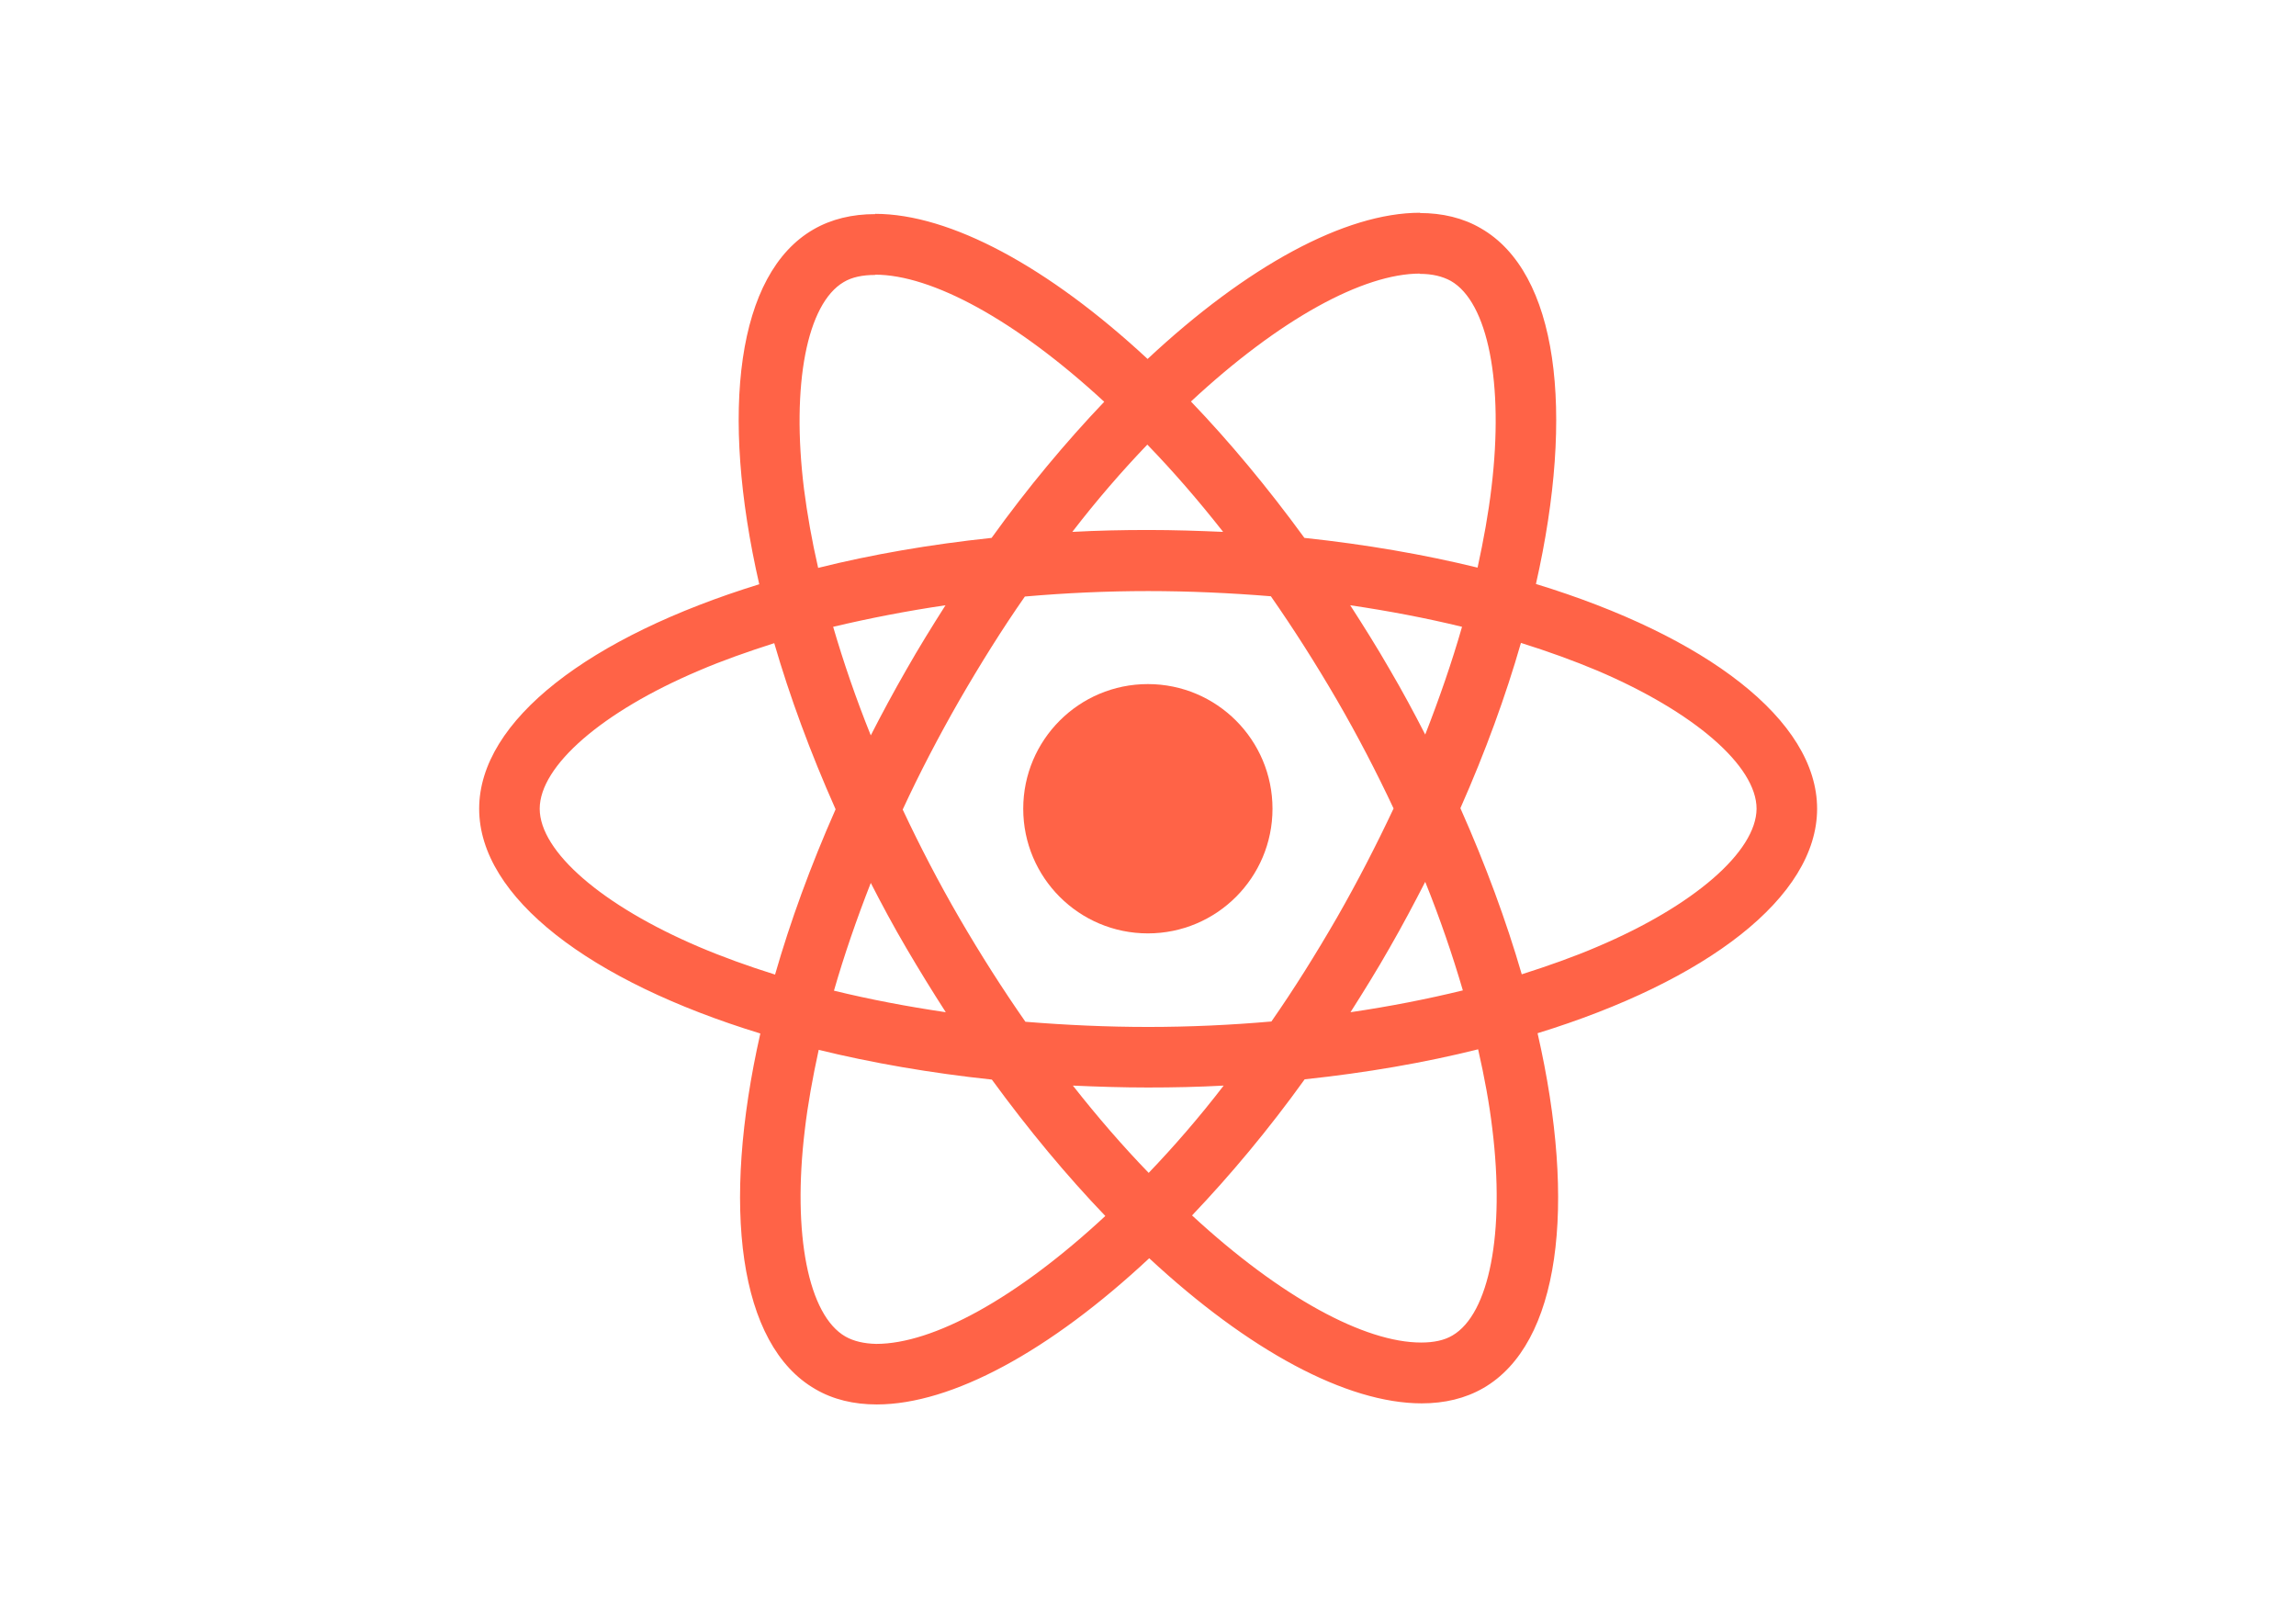
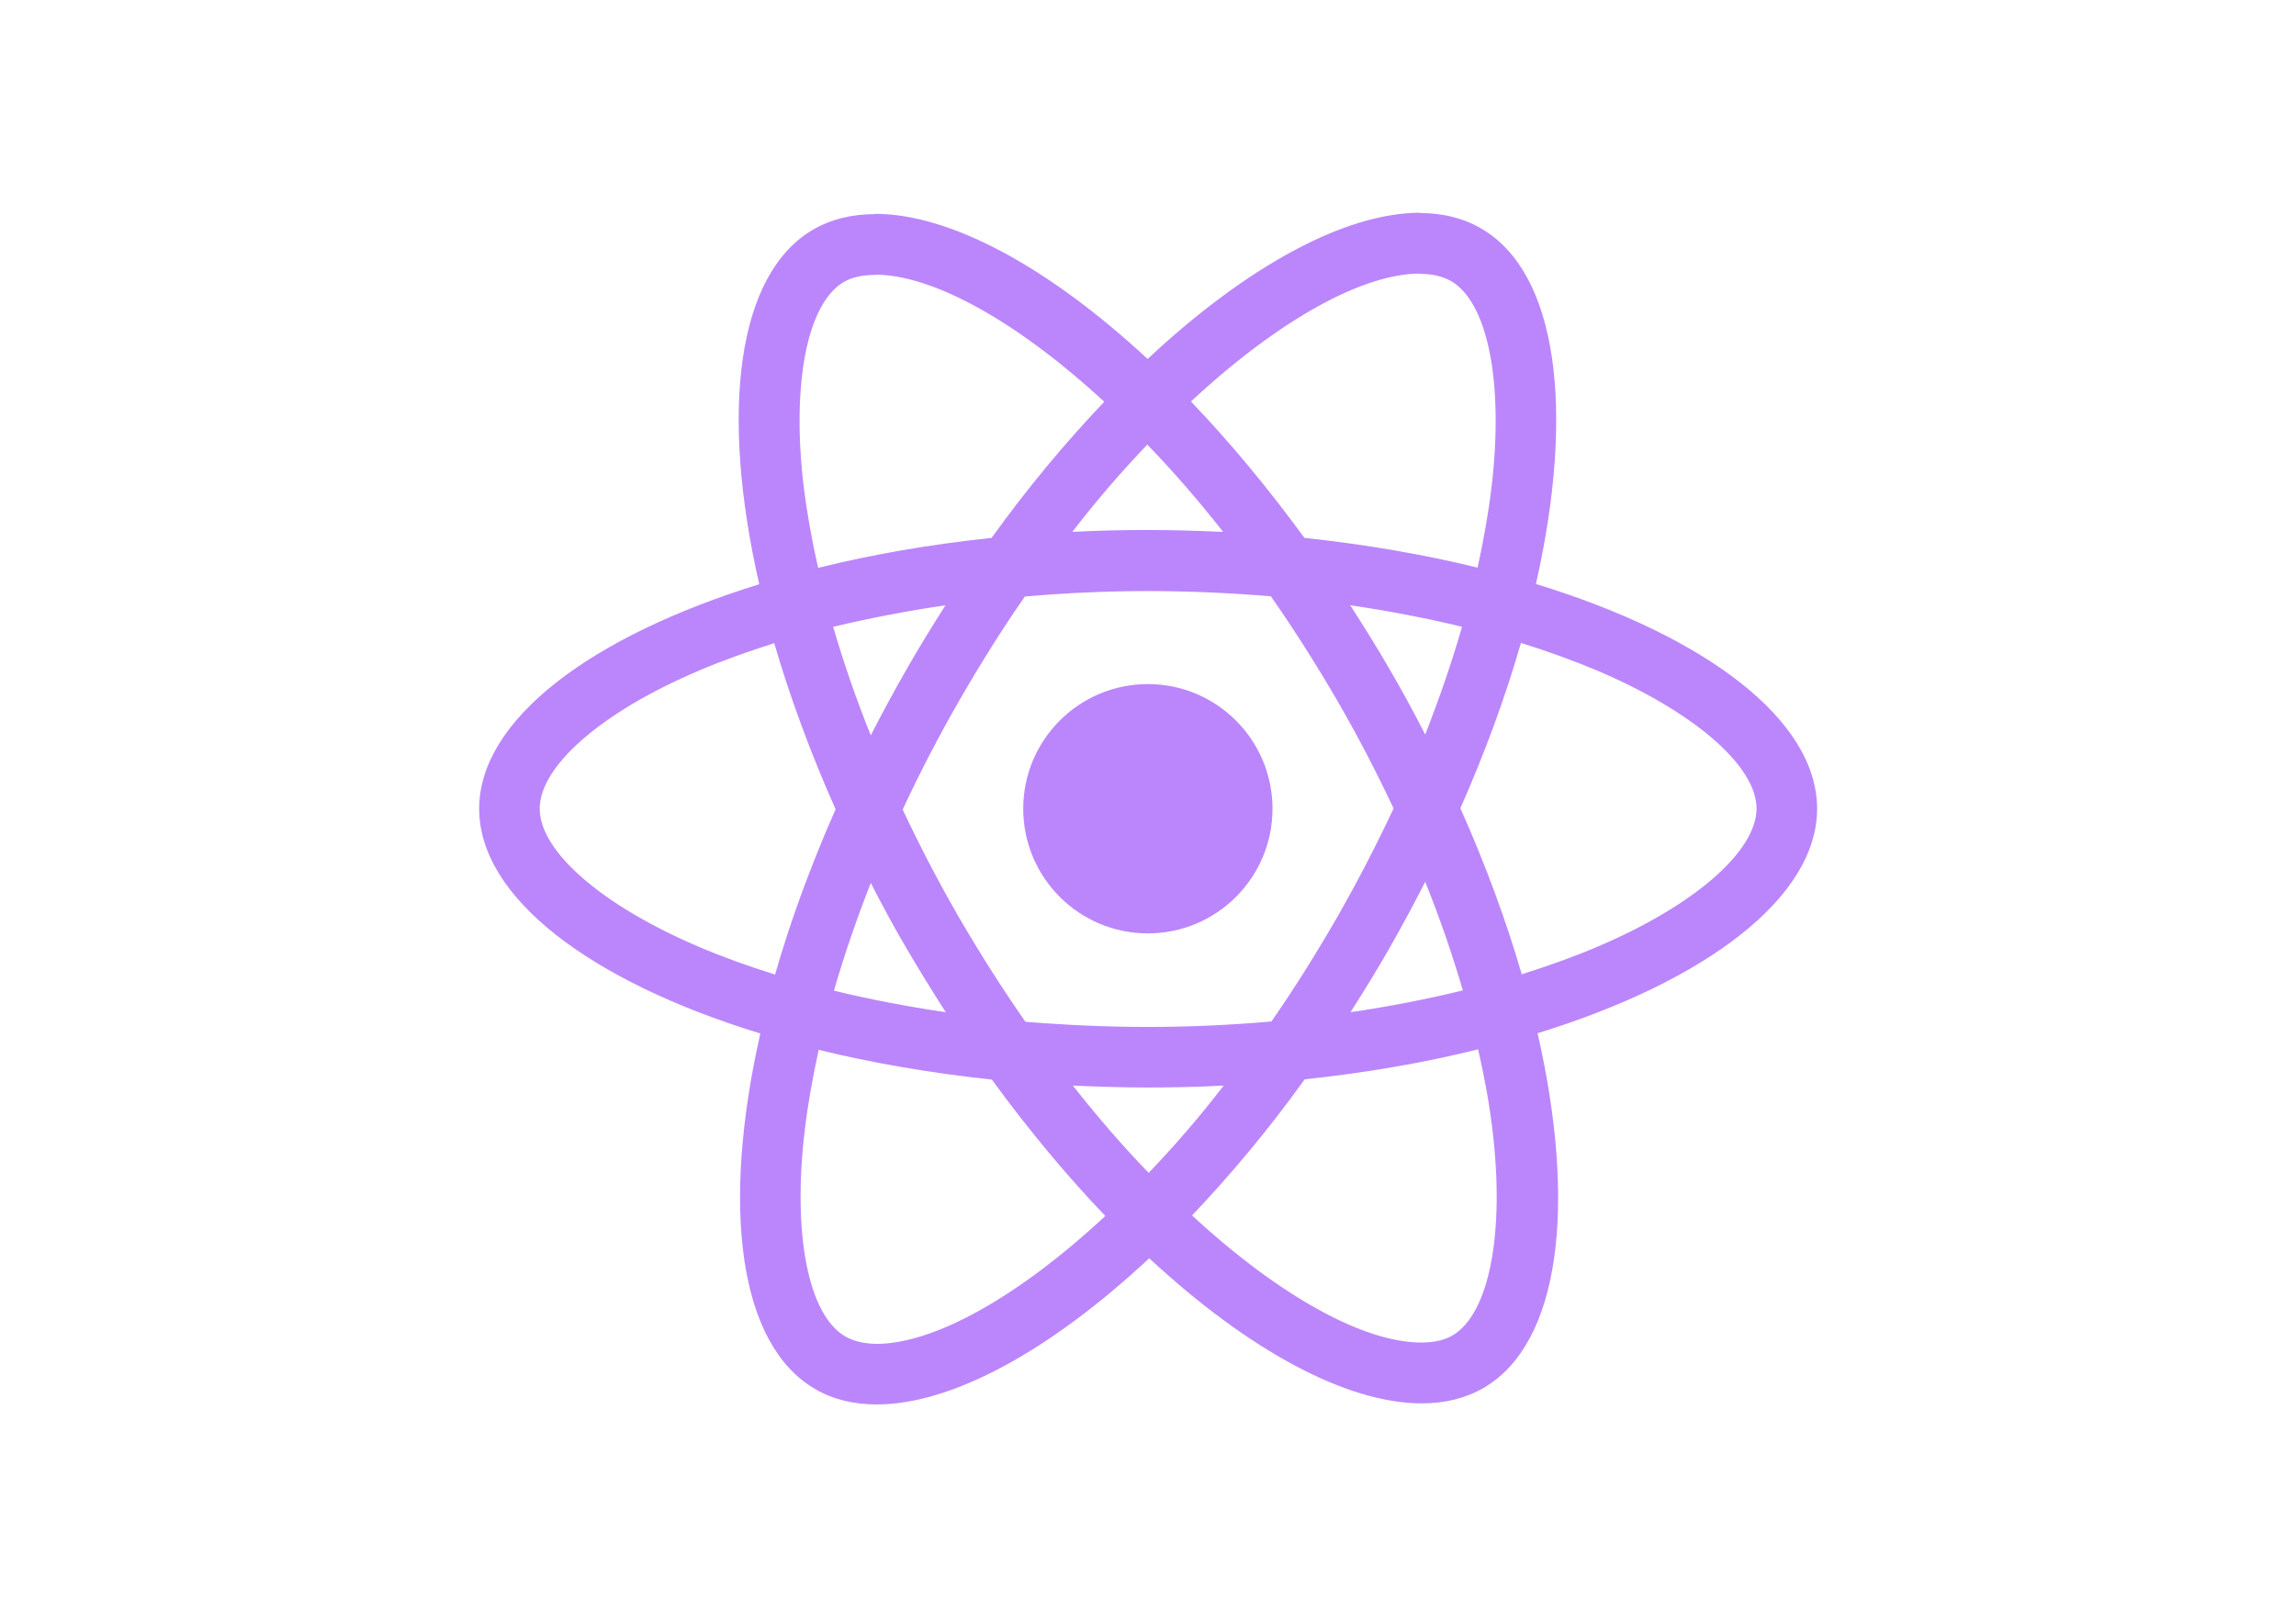
<svg xmlns="http://www.w3.org/2000/svg" viewBox="0 0 841.9 595.3">
-   <g fill="tomato">
+   <g fill="#BB86FC">
    <path d="M666.3 296.5c0-32.5-40.7-63.3-103.1-82.4 14.4-63.6 8-114.2-20.2-130.4-6.5-3.8-14.1-5.6-22.4-5.6v22.3c4.6 0 8.3.9 11.4 2.6 13.6 7.8 19.5 37.5 14.9 75.7-1.1 9.4-2.9 19.3-5.1 29.4-19.6-4.8-41-8.5-63.5-10.9-13.5-18.5-27.5-35.3-41.6-50 32.6-30.3 63.2-46.9 84-46.9V78c-27.5 0-63.5 19.6-99.9 53.6-36.4-33.8-72.4-53.2-99.9-53.2v22.3c20.7 0 51.4 16.5 84 46.6-14 14.7-28 31.4-41.3 49.9-22.6 2.4-44 6.1-63.6 11-2.3-10-4-19.7-5.2-29-4.7-38.2 1.1-67.9 14.6-75.8 3-1.8 6.9-2.6 11.5-2.6V78.5c-8.4 0-16 1.8-22.6 5.6-28.1 16.2-34.4 66.7-19.9 130.1-62.2 19.2-102.7 49.9-102.7 82.3 0 32.5 40.7 63.3 103.1 82.4-14.4 63.6-8 114.2 20.2 130.4 6.5 3.8 14.1 5.6 22.5 5.6 27.5 0 63.5-19.6 99.9-53.6 36.4 33.8 72.4 53.2 99.9 53.2 8.4 0 16-1.8 22.6-5.6 28.1-16.2 34.4-66.7 19.9-130.1 62-19.1 102.5-49.9 102.5-82.3zm-130.2-66.7c-3.7 12.9-8.3 26.2-13.5 39.5-4.1-8-8.4-16-13.1-24-4.6-8-9.5-15.8-14.4-23.4 14.2 2.1 27.9 4.7 41 7.9zm-45.8 106.5c-7.8 13.5-15.8 26.3-24.1 38.2-14.9 1.3-30 2-45.2 2-15.1 0-30.2-.7-45-1.9-8.3-11.9-16.4-24.6-24.2-38-7.6-13.1-14.5-26.4-20.8-39.8 6.2-13.4 13.2-26.8 20.7-39.9 7.8-13.5 15.8-26.3 24.1-38.2 14.9-1.3 30-2 45.2-2 15.1 0 30.2.7 45 1.9 8.3 11.9 16.4 24.6 24.2 38 7.6 13.1 14.5 26.4 20.8 39.8-6.3 13.4-13.2 26.8-20.7 39.9zm32.3-13c5.4 13.4 10 26.8 13.8 39.8-13.1 3.2-26.9 5.9-41.2 8 4.9-7.7 9.8-15.6 14.4-23.7 4.6-8 8.9-16.1 13-24.1zM421.2 430c-9.3-9.6-18.6-20.3-27.8-32 9 .4 18.2.7 27.5.7 9.4 0 18.7-.2 27.8-.7-9 11.7-18.3 22.4-27.5 32zm-74.4-58.9c-14.2-2.1-27.9-4.7-41-7.9 3.7-12.9 8.3-26.2 13.5-39.5 4.1 8 8.4 16 13.1 24 4.7 8 9.5 15.8 14.4 23.4zM420.7 163c9.3 9.6 18.6 20.3 27.8 32-9-.4-18.2-.7-27.5-.7-9.4 0-18.7.2-27.8.7 9-11.7 18.3-22.4 27.5-32zm-74 58.9c-4.9 7.7-9.8 15.6-14.4 23.7-4.6 8-8.9 16-13 24-5.4-13.4-10-26.8-13.8-39.8 13.1-3.1 26.9-5.8 41.2-7.9zm-90.5 125.2c-35.4-15.1-58.3-34.9-58.3-50.6 0-15.7 22.9-35.6 58.3-50.6 8.6-3.7 18-7 27.7-10.1 5.7 19.6 13.2 40 22.5 60.9-9.2 20.8-16.6 41.1-22.2 60.6-9.9-3.1-19.3-6.5-28-10.2zM310 490c-13.6-7.8-19.5-37.5-14.9-75.7 1.1-9.4 2.9-19.3 5.1-29.4 19.6 4.8 41 8.5 63.5 10.9 13.5 18.5 27.5 35.3 41.6 50-32.6 30.3-63.2 46.9-84 46.9-4.5-.1-8.3-1-11.3-2.7zm237.2-76.2c4.7 38.2-1.1 67.9-14.6 75.8-3 1.8-6.9 2.6-11.5 2.6-20.7 0-51.4-16.5-84-46.6 14-14.7 28-31.4 41.3-49.9 22.6-2.4 44-6.1 63.6-11 2.3 10.1 4.1 19.8 5.2 29.1zm38.5-66.7c-8.6 3.7-18 7-27.7 10.1-5.7-19.6-13.2-40-22.5-60.9 9.2-20.8 16.6-41.1 22.2-60.6 9.9 3.1 19.3 6.5 28.1 10.2 35.4 15.1 58.3 34.9 58.3 50.6-.1 15.7-23 35.6-58.4 50.6zM320.8 78.4z" />
    <circle cx="420.9" cy="296.5" r="45.7" />
    <path d="M520.5 78.1z" />
  </g>
</svg>
